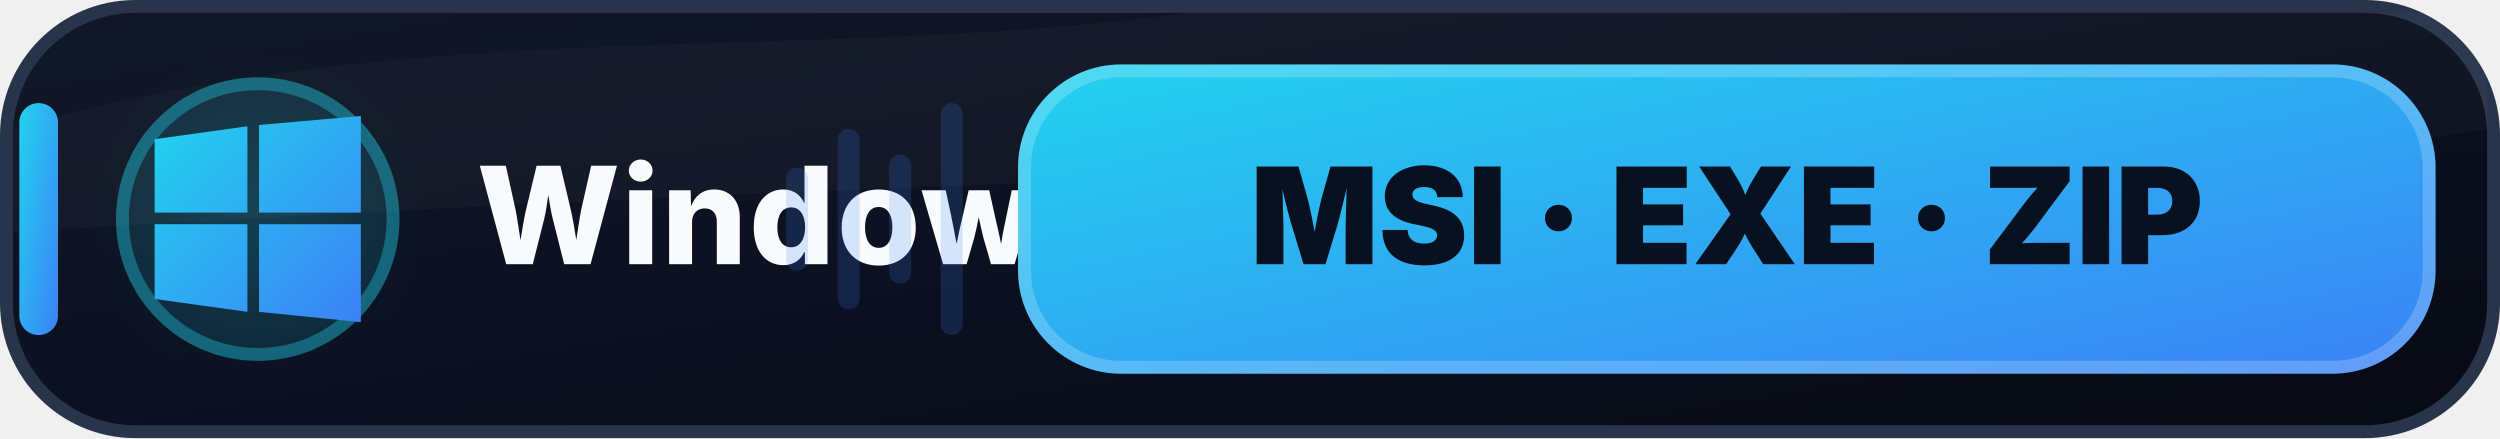
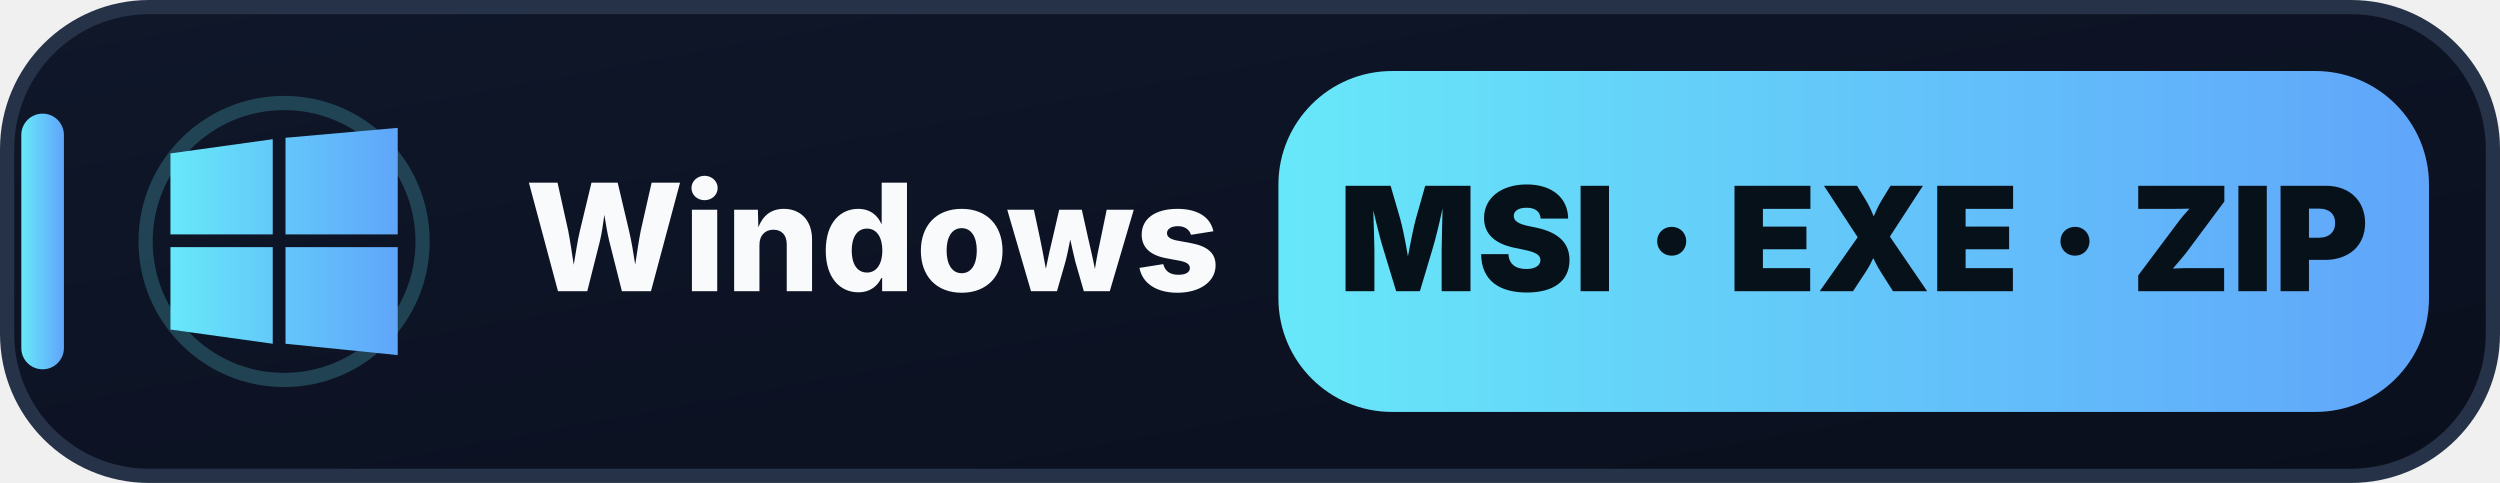
- <svg xmlns="http://www.w3.org/2000/svg" width="194" height="34" viewBox="0 0 194 34" role="img" aria-label="Windows: MSI · EXE · ZIP">
+ <svg xmlns="http://www.w3.org/2000/svg" width="176" height="34" viewBox="0 0 176 34" role="img" aria-label="Windows: MSI · EXE · ZIP">
  <defs>
-     <linearGradient id="windows-bg" x1="0" y1="0" x2="1" y2="1">
-       <stop offset="0" stop-color="#111827" />
-       <stop offset=".55" stop-color="#0B1020" />
-       <stop offset="1" stop-color="#070A12" />
+     <linearGradient id="bg" x1="0" y1="0" x2="1" y2="1">
+       <stop offset="0" stop-color="#0F172A" />
+       <stop offset="1" stop-color="#0A0F1D" />
    </linearGradient>
-     <linearGradient id="windows-accent" x1="0" y1="0" x2="1" y2="1">
-       <stop offset="0" stop-color="#22D3EE" />
-       <stop offset="1" stop-color="#3B82F6" />
+     <linearGradient id="a" x1="0" y1="0" x2="1" y2="0">
+       <stop offset="0" stop-color="#67E8F9" />
+       <stop offset="1" stop-color="#60A5FA" />
    </linearGradient>
-     <filter id="windows-glow" x="-70%" y="-70%" width="240%" height="240%">
-       <feGaussianBlur stdDeviation="3.2" />
-     </filter>
  </defs>
-   <rect x=".5" y=".5" width="193" height="33" rx="10" fill="url(#windows-bg)" stroke="#28344A" />
-   <path d="M1 10C32 1 63 5 92 1h101v6C160 4 176 8 193 2v8C164 15 136 10 1 18Z" fill="#FFFFFF" opacity=".025" />
-   <rect x="1.5" y="8" width="3" height="18" rx="1.5" fill="url(#windows-accent)" />
-   <circle cx="20" cy="17" r="11" fill="#22D3EE" opacity=".12" />
-   <circle cx="20" cy="17" r="10.5" fill="none" stroke="#22D3EE" stroke-opacity=".35" />
-   <circle cx="20" cy="17" r="7" fill="#22D3EE" opacity=".12" filter="url(#windows-glow)" />
-   <g transform="translate(12 9)" fill="url(#windows-accent)">
+   <rect x=".5" y=".5" width="175" height="33" rx="10" fill="url(#bg)" stroke="#263248" />
+   <rect x="1.5" y="8" width="3" height="18" rx="1.5" fill="url(#a)" />
+   <circle cx="20" cy="17" r="9.75" fill="none" stroke="#67E8F9" stroke-opacity=".22" />
+   <g transform="translate(12 9)" fill="url(#a)">
    <path d="M0 1.8 7.2.8v6.7H0zM8.1.7 16 0v7.5H8.1zM0 8.4h7.2v6.8L0 14.2zM8.1 8.4H16V16l-7.9-.8z" />
  </g>
-   <text x="37" y="20.5" fill="#F8FAFC" font-family="Segoe UI,Inter,Arial,sans-serif" font-size="10.5" font-weight="800" letter-spacing=".12">Windows</text>
-   <g opacity=".18" fill="#3B82F6">
-     <rect x="61" y="13" width="1.7" height="8" rx=".85" />
-     <rect x="65" y="10" width="1.7" height="14" rx=".85" />
-     <rect x="69" y="12" width="1.7" height="10" rx=".85" />
-     <rect x="73" y="8" width="1.7" height="18" rx=".85" />
-   </g>
-   <rect x="79" y="5" width="110" height="24" rx="8" fill="url(#windows-accent)" />
-   <rect x="79.5" y="5.5" width="109" height="23" rx="7.5" fill="none" stroke="#FFFFFF" stroke-opacity=".20" />
-   <text x="134.0" y="20.5" text-anchor="middle" fill="#07111F" font-family="Segoe UI,Inter,Arial,sans-serif" font-size="10.4" font-weight="900">MSI · EXE · ZIP</text>
+   <text x="37" y="20.5" fill="#F8FAFC" font-family="Segoe UI,Inter,Arial,sans-serif" font-size="10.5" font-weight="800">Windows</text>
+   <rect x="90" y="5" width="81" height="24" rx="8" fill="url(#a)" />
+   <text x="130.5" y="20.5" text-anchor="middle" fill="#07111A" font-family="Segoe UI,Inter,Arial,sans-serif" font-size="10.2" font-weight="900">MSI · EXE · ZIP</text>
</svg>
